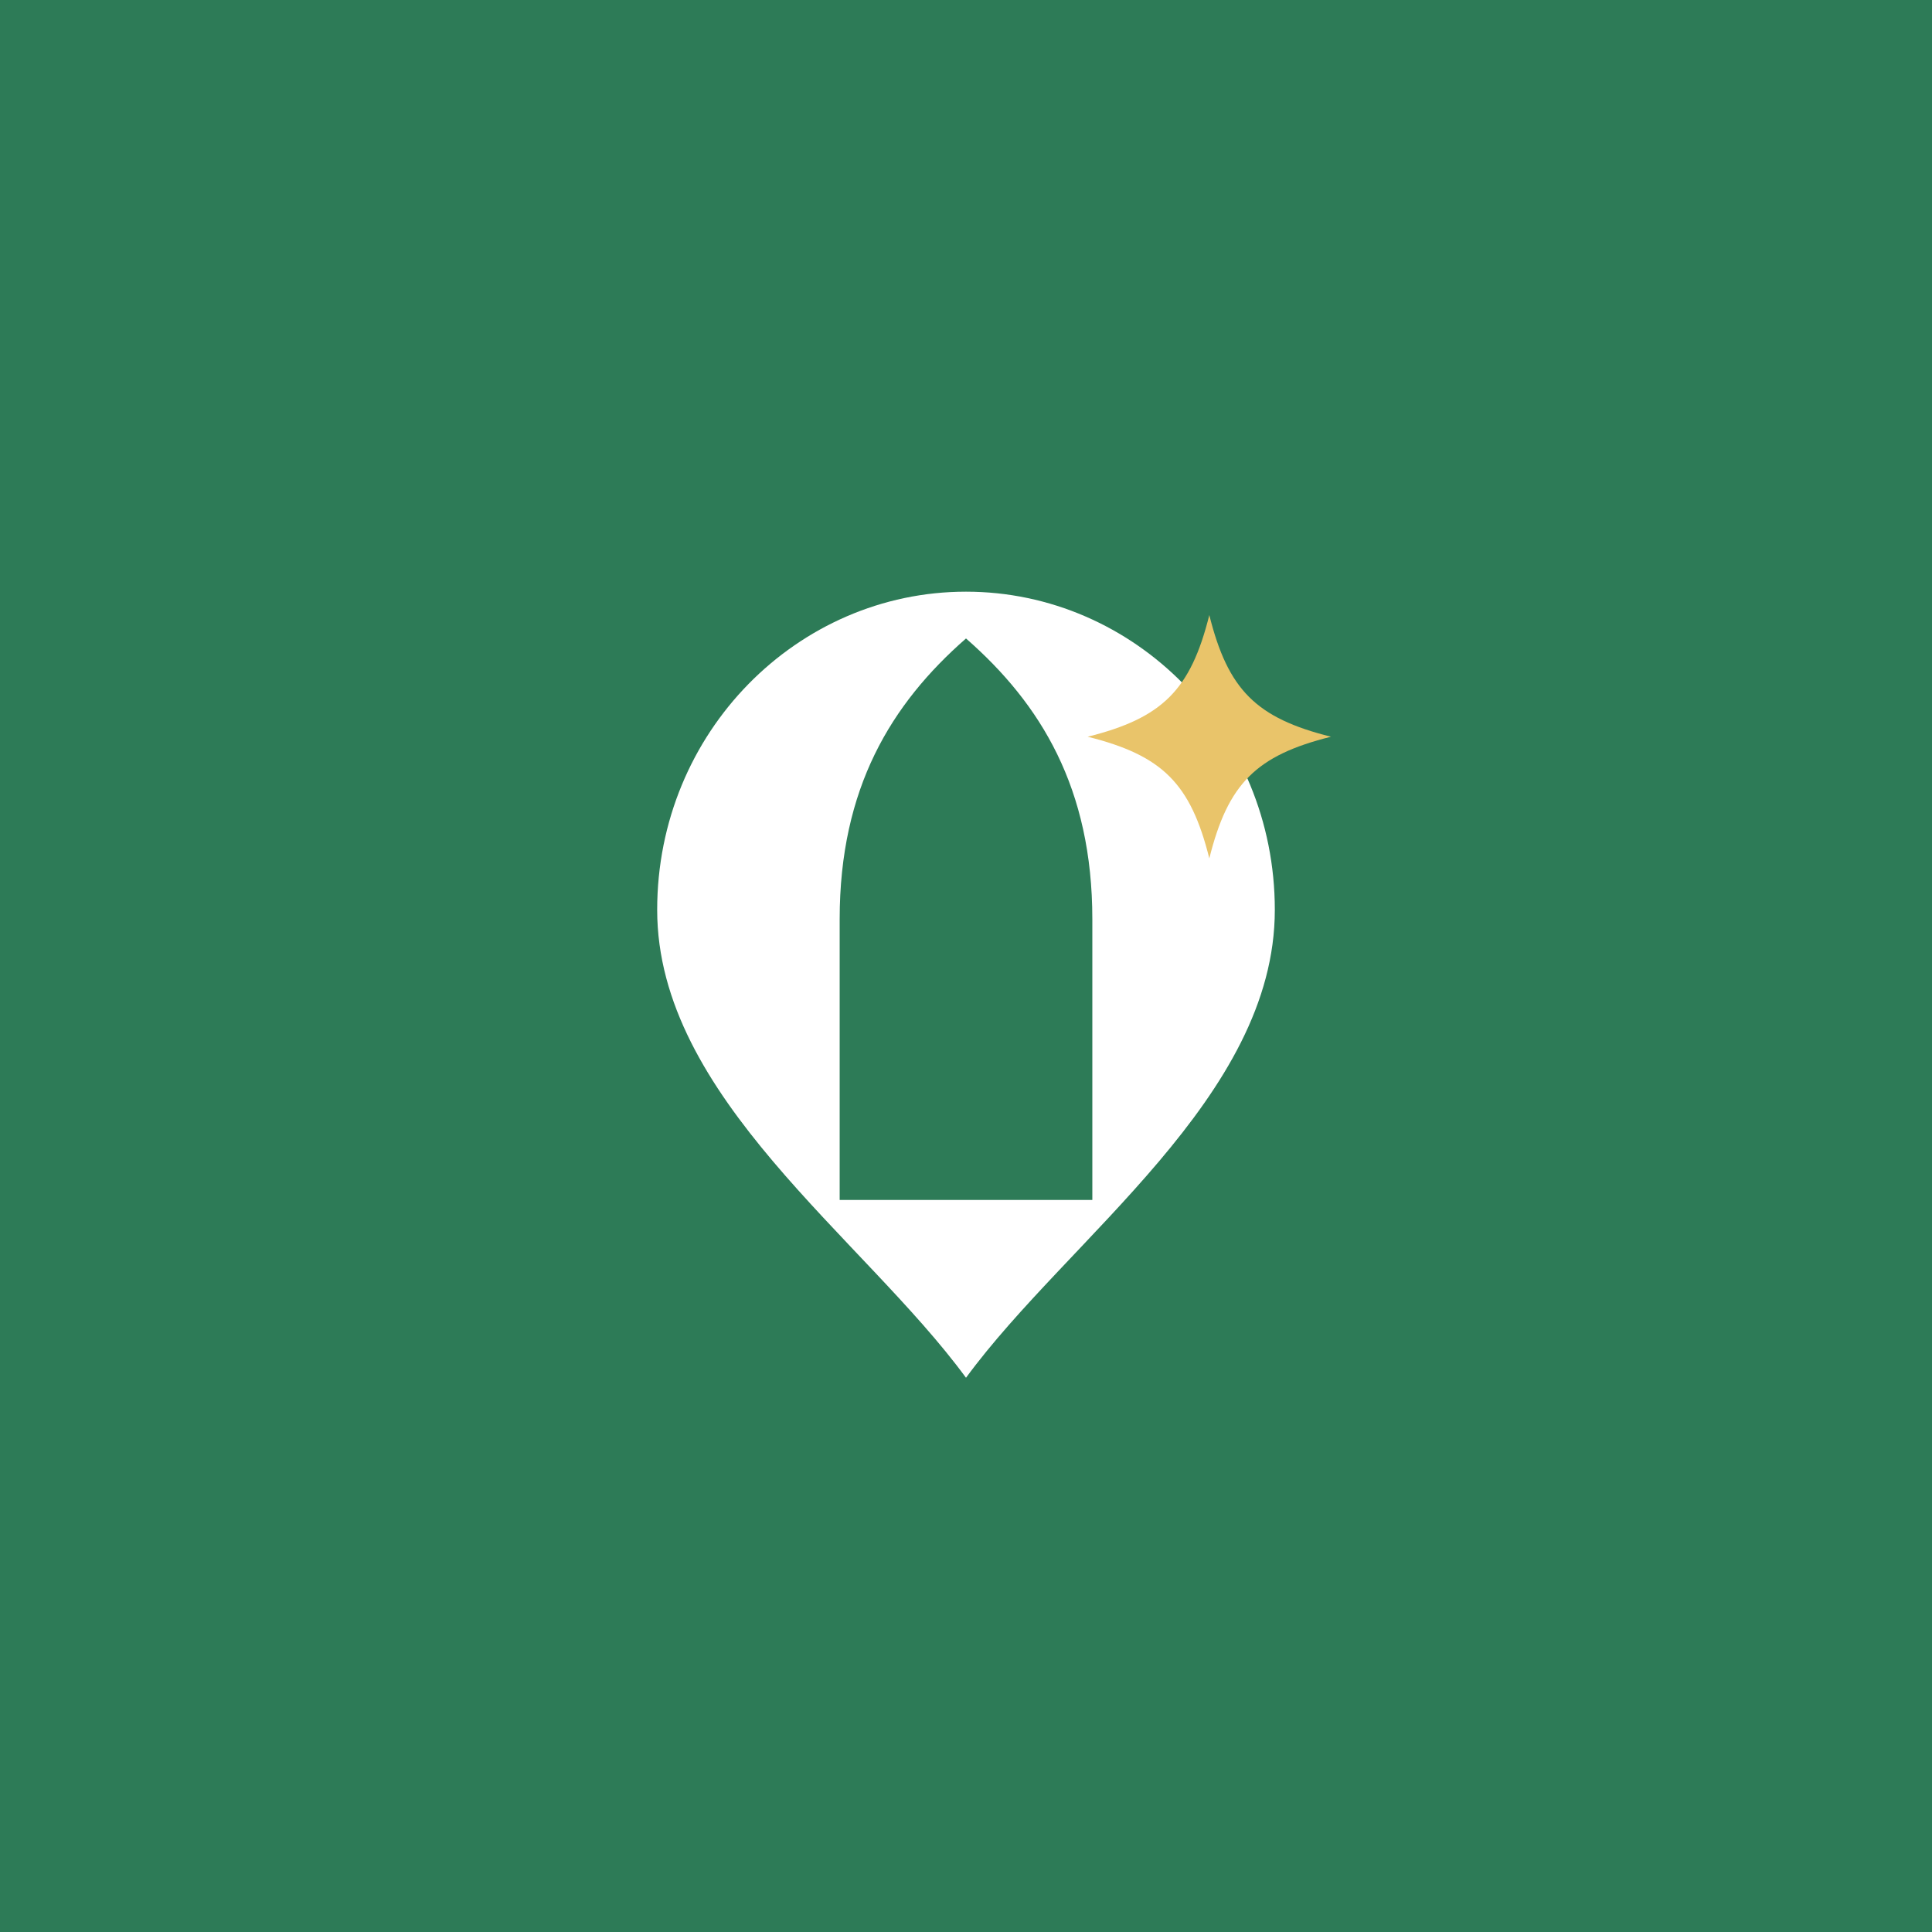
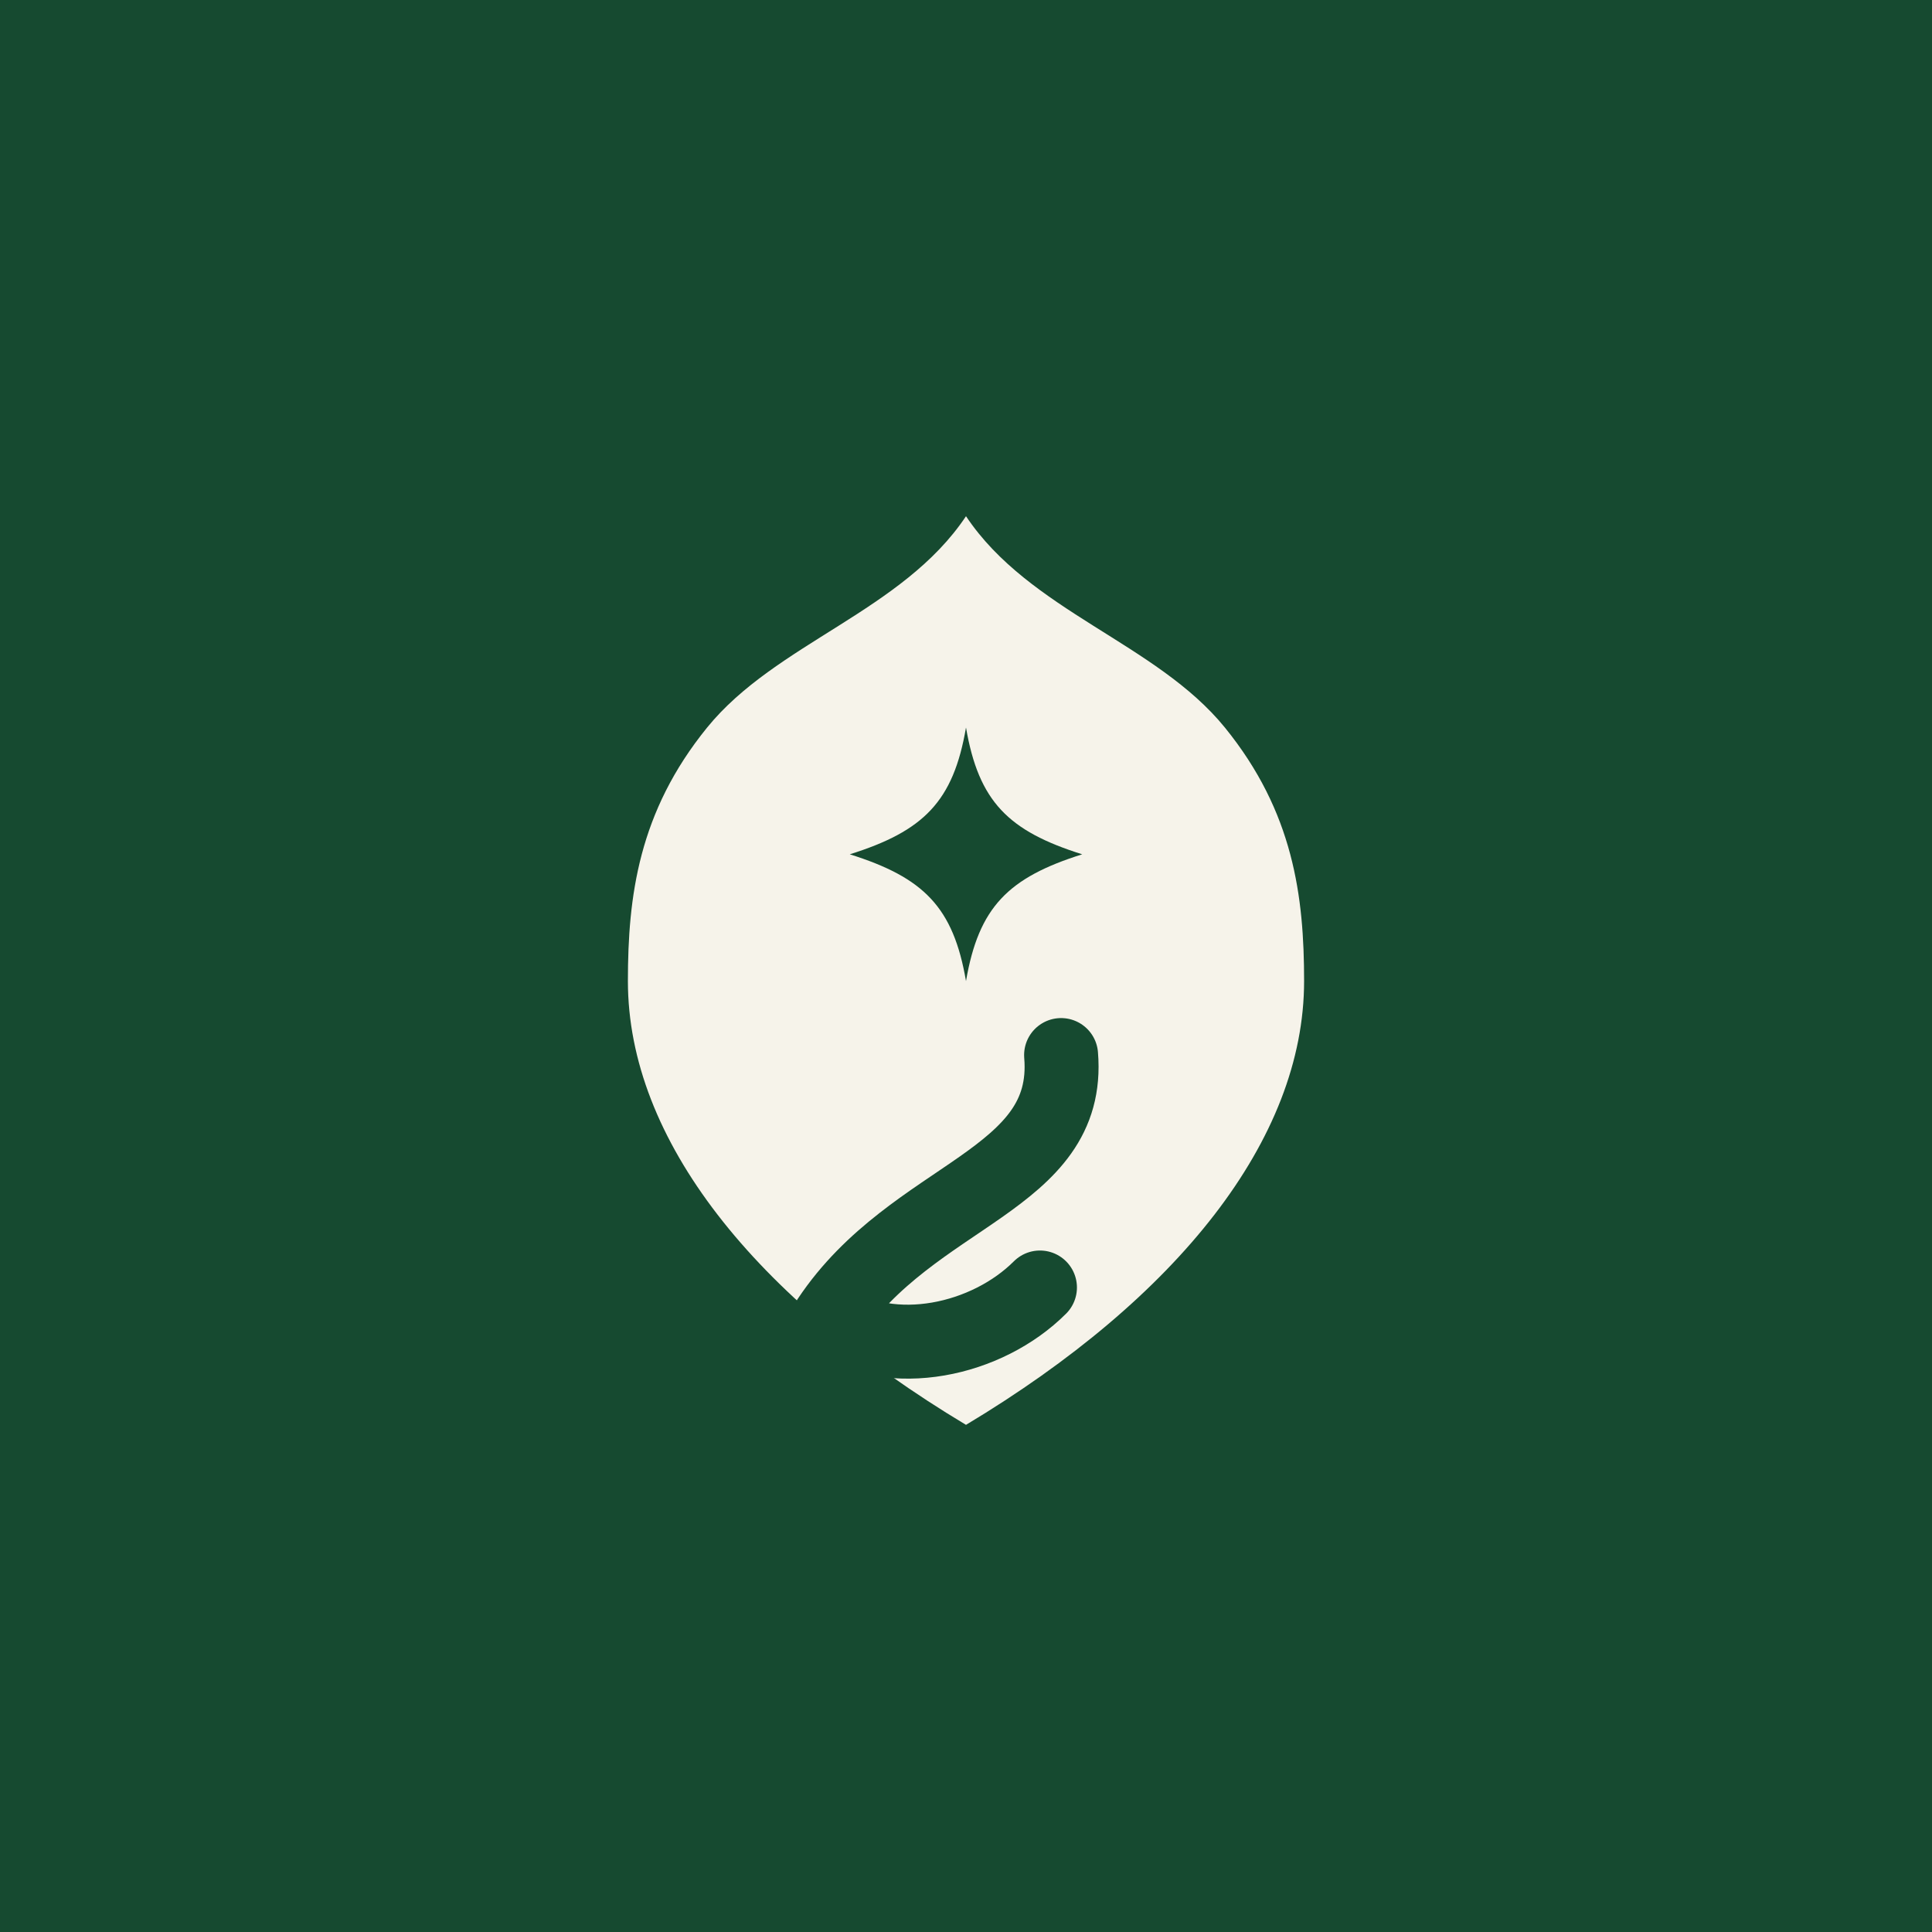
<svg xmlns="http://www.w3.org/2000/svg" viewBox="0 0 512 512" role="img" aria-label="UzRoam">
-   <rect width="512" height="512" fill="#2d7b57" />
-   <g transform="translate(256 256) scale(0.62) translate(-256 -256)">
-     <path d="M256 96C328 96 388 156 388 232C388 312 300 372 256 432C212 372 124 312 124 232C124 156 184 96 256 96Z" fill="#ffffff" />
-     <path d="M202 356V236C202 180 224 144 256 116C288 144 310 180 310 236V356Z" fill="#2d7b57" />
-     <path d="M360 106C368 138 380 150 412 158C380 166 368 178 360 210C352 178 340 166 308 158C340 150 352 138 360 106Z" fill="#e9c46a" />
+   <rect width="512" height="512" fill="#164A30" />
+   <g transform="translate(256 260) scale(2.8) translate(-50 -50)">
+     <path d="M50 6C56 15 68 18 74.5 26C81 34 82 42 82 50C82 65 70 80 50 92C30 80 18 65 18 50C18 42 19 34 25.5 26C32 18 44 15 50 6Z" fill="#F6F3EA" />
+     <path d="M50 26C51.2 33 54 35.8 61 38C54 40.2 51.2 43 50 50C48.8 43 46 40.2 39 38C46 35.8 48.8 33 50 26Z" fill="#164A30" />
+     <path d="M59 57C60 69 45 70 37 82C43 86 52 84 57 79" fill="none" stroke="#164A30" stroke-width="7" stroke-linecap="round" stroke-linejoin="round" />
  </g>
</svg>
